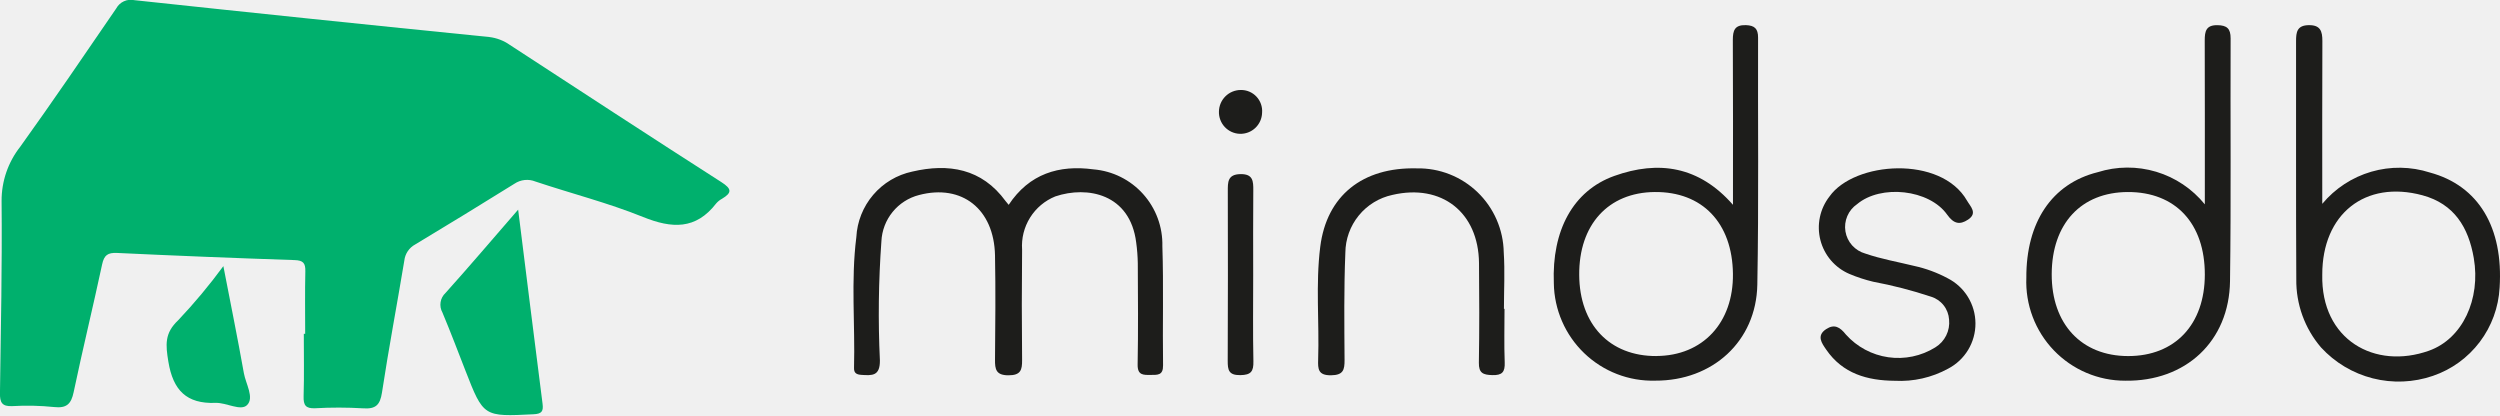
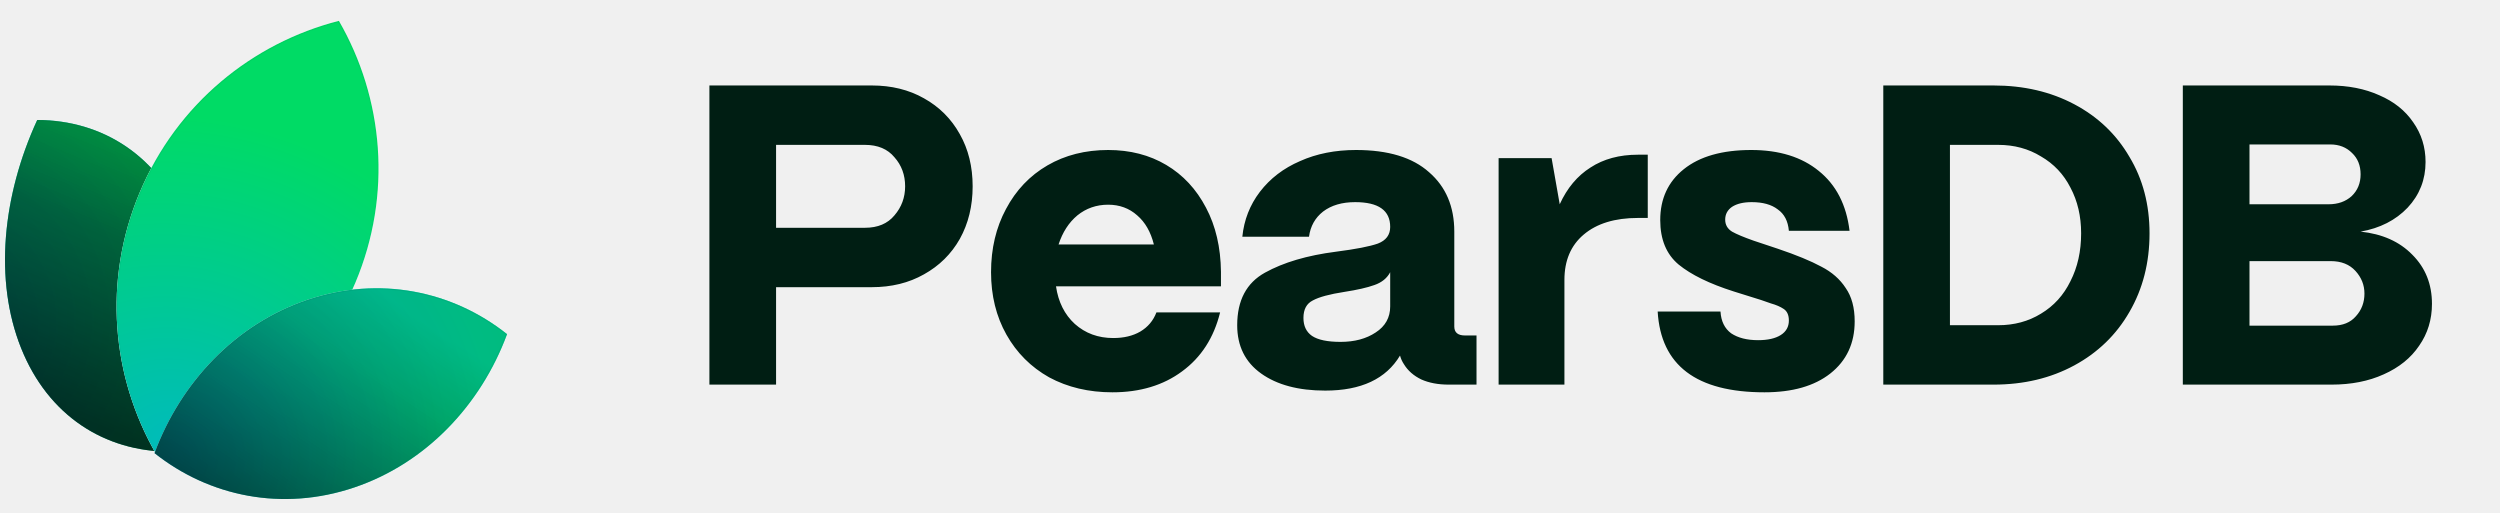
- <svg xmlns="http://www.w3.org/2000/svg" width="1638" height="272" viewBox="0 0 1638 272" fill="none">
-   <g clip-path="url(#clip0_1448_301)">
-     <path d="M339.492 137.348C345.018 181.509 350.147 222.983 355.471 264.432C356.111 269.393 355.09 271.147 349.637 271.423C316.771 273.047 316.795 273.218 304.916 242.746C299.973 230.063 295.152 217.332 289.885 204.779C288.724 202.716 288.296 200.319 288.67 197.981C289.043 195.642 290.197 193.499 291.943 191.902C307.509 174.575 322.589 156.818 339.492 137.348Z" fill="#00B06D" />
-     <path d="M146.347 174.363C151.047 198.681 155.698 221.529 159.782 244.482C161.046 251.587 166.743 260.616 161.865 265.414C157.675 269.539 148.373 263.701 141.226 263.969C122.241 264.692 113.4 255.752 110.313 236.98C108.506 225.962 107.696 218.305 116.795 209.78C127.369 198.599 137.239 186.771 146.347 174.363V174.363Z" fill="#00B06D" />
-     <path d="M199.952 218.719C199.952 205.071 199.741 191.414 200.057 177.765C200.178 172.406 198.687 170.596 193.007 170.409C154.231 169.121 115.461 167.562 76.696 165.732C70.611 165.448 68.204 167.177 66.916 173.21C60.935 201.141 54.145 228.901 48.278 256.84C46.658 264.692 43.652 267.606 35.452 266.697C26.358 265.76 17.205 265.557 8.079 266.088C1.2 266.437 -0.105 263.571 -0.024 257.555C0.568 215.618 1.443 173.681 1.038 131.752C0.963 118.851 5.263 106.306 13.233 96.173C34.665 66.31 55.369 35.903 76.129 5.569C77.249 3.491 79.012 1.835 81.153 0.85C83.294 -0.136 85.697 -0.398 88 0.104C165.481 8.413 243 16.462 320.557 24.252C325.405 24.834 330.034 26.608 334.033 29.416C380.172 59.457 426.237 89.613 472.595 119.289C479.515 123.722 479.726 126.247 473.049 130.242C471.608 131.017 470.32 132.049 469.248 133.287C455.887 150.581 440.256 149.794 421.335 142.162C398.46 132.93 374.337 126.8 350.839 118.948C348.601 118.036 346.174 117.69 343.772 117.94C341.369 118.191 339.065 119.031 337.063 120.385C315.487 133.815 293.812 147.077 272.036 160.17C270.076 161.224 268.401 162.742 267.159 164.591C265.916 166.44 265.142 168.566 264.906 170.783C260.125 199.606 254.663 228.325 250.271 257.205C249.007 265.487 246.066 268.11 237.85 267.533C227.417 266.915 216.958 266.899 206.523 267.485C200.332 267.761 198.752 265.568 198.922 259.674C199.327 246.025 199.052 232.36 199.052 218.703L199.952 218.719Z" fill="#00B06D" />
-     <path d="M660.886 134.214C674.386 113.801 693.898 107.915 716.44 110.968C728.953 112.008 740.595 117.799 748.987 127.157C757.378 136.514 761.884 148.731 761.582 161.308C762.441 187.29 761.656 213.337 762.036 239.352C762.134 246.018 758.422 245.612 753.982 245.652C749.12 245.693 745.239 245.945 745.376 238.808C745.798 216.699 745.587 194.581 745.482 172.464C745.402 167.925 745.054 163.394 744.437 158.897C740.45 126.939 712.438 121.628 691.451 128.684C684.604 131.449 678.807 136.318 674.895 142.591C670.983 148.864 669.156 156.219 669.678 163.598C669.424 187.658 669.424 211.724 669.678 235.795C669.751 242.372 668.819 245.904 660.765 245.896C652.613 245.896 651.851 242.015 651.932 235.625C652.135 212.891 652.37 190.083 651.932 167.333C651.316 136.917 630.216 120.402 602.171 127.775C595.345 129.518 589.26 133.415 584.815 138.891C580.37 144.367 577.802 151.131 577.489 158.182C575.605 184.121 575.278 210.15 576.509 236.128C576.614 246.472 571.412 246.05 564.508 245.628C561.526 245.441 559.468 244.67 559.557 241.162C560.327 212.59 557.459 183.912 561.065 155.446C561.59 145.221 565.474 135.457 572.113 127.674C578.752 119.891 587.773 114.525 597.771 112.413C621.44 106.9 643.27 110.359 658.86 131.753C659.403 132.46 660.003 133.142 660.886 134.214Z" fill="#1D1D1B" />
-     <path d="M1521.55 133.548C1529.94 123.483 1541.13 116.156 1553.69 112.503C1566.26 108.851 1579.63 109.04 1592.09 113.046C1624.05 121.693 1640.26 149.169 1637.75 188.419C1637.06 201.33 1632.53 213.739 1624.74 224.049C1616.95 234.358 1606.26 242.097 1594.05 246.269C1581.35 250.632 1567.65 251.195 1554.63 247.889C1541.61 244.583 1529.84 237.551 1520.74 227.652C1510.06 215.192 1504.29 199.248 1504.53 182.824C1504.24 130.86 1504.46 78.847 1504.38 26.859C1504.38 21.045 1505.04 16.653 1512.53 16.482C1520.31 16.303 1521.65 20.412 1521.62 26.932C1521.46 61.707 1521.55 96.466 1521.55 133.548ZM1521.55 179.918C1520.59 222.658 1556.01 242.437 1591.5 229.771C1613.48 221.936 1625.46 196.002 1620.82 169.054C1617.36 148.999 1608.01 133.564 1587.19 127.945C1549.62 117.812 1521.49 140.254 1521.55 179.918Z" fill="#1D1D1B" />
-     <path d="M1444.6 133.889C1444.6 96.54 1444.66 61.529 1444.54 26.51C1444.54 20.551 1445.35 16.369 1452.88 16.491C1459.08 16.588 1461.52 18.732 1461.5 25.138C1461.28 78.166 1461.85 131.194 1461.11 184.213C1460.57 223.682 1432.01 250.046 1392.39 249.437C1383.66 249.448 1375.02 247.69 1366.99 244.268C1358.95 240.846 1351.7 235.831 1345.65 229.524C1339.6 223.217 1334.89 215.75 1331.8 207.571C1328.71 199.392 1327.3 190.67 1327.66 181.932C1327.49 145.882 1344.22 120.306 1374.45 112.811C1386.9 108.88 1400.25 108.788 1412.76 112.546C1425.27 116.304 1436.36 123.74 1444.6 133.889V133.889ZM1394.3 233.295C1425.03 233.344 1444.54 212.664 1444.6 179.983C1444.68 146.426 1425.42 125.737 1394.2 125.819C1363.54 125.9 1344.39 146.539 1344.28 179.61C1344.17 212.266 1363.74 233.246 1394.3 233.295V233.295Z" fill="#1D1D1B" />
-     <path d="M1135.44 134.196C1135.44 97.407 1135.55 61.804 1135.35 26.208C1135.35 19.964 1136.55 16.262 1143.85 16.465C1149.64 16.652 1151.91 18.795 1151.89 24.674C1151.7 78.619 1152.39 132.58 1151.4 186.51C1150.72 223.664 1122.02 249.581 1084.51 249.402C1075.95 249.639 1067.43 248.17 1059.44 245.08C1051.46 241.99 1044.16 237.342 1037.98 231.404C1031.8 225.466 1026.85 218.358 1023.44 210.491C1020.02 202.624 1018.19 194.155 1018.07 185.576C1016.7 151.036 1030.64 124.973 1057.66 115.278C1086.69 104.893 1113.26 108.864 1135.44 134.196ZM1085.3 233.253C1115.65 233.107 1135.8 211.469 1135.42 179.405C1135.03 146.051 1115.36 125.492 1084.12 125.817C1053.71 126.101 1034.48 147.212 1034.7 180.144C1034.89 212.646 1054.66 233.432 1085.3 233.285V233.253Z" fill="#1D1D1B" />
-     <path d="M1241.54 249.49C1223.47 249.36 1207.33 244.822 1196.51 229.037C1193.68 224.905 1189.97 219.968 1196.44 215.681C1201.91 212.06 1205.56 214.317 1209.45 219.213C1216.68 227.278 1226.5 232.538 1237.21 234.071C1247.91 235.605 1258.82 233.314 1268.01 227.6C1271.07 225.735 1273.55 223.037 1275.15 219.82C1276.75 216.602 1277.4 212.997 1277.04 209.421C1276.83 205.981 1275.57 202.688 1273.43 199.991C1271.29 197.294 1268.37 195.322 1265.07 194.343C1252.74 190.249 1240.14 186.994 1227.36 184.6C1221.99 183.328 1216.74 181.606 1211.66 179.452C1207.02 177.456 1202.9 174.42 1199.61 170.576C1196.33 166.733 1193.97 162.185 1192.72 157.284C1191.47 152.382 1191.35 147.258 1192.39 142.306C1193.42 137.354 1195.58 132.707 1198.69 128.722C1214.94 105.744 1271.68 101.62 1288.77 131.434C1290.98 135.299 1295.91 139.602 1289.48 143.889C1283.99 147.551 1279.99 146.585 1275.78 140.641C1264.04 124.029 1232.38 120.676 1216.8 133.732C1213.95 135.672 1211.71 138.387 1210.36 141.558C1209 144.729 1208.57 148.222 1209.13 151.627C1209.69 155.031 1211.21 158.204 1213.51 160.772C1215.81 163.34 1218.79 165.196 1222.11 166.12C1232.5 169.717 1243.49 171.601 1254.22 174.239C1261.84 175.902 1269.21 178.616 1276.09 182.302C1281.55 185.069 1286.14 189.292 1289.36 194.506C1292.58 199.721 1294.29 205.724 1294.32 211.853C1294.35 217.983 1292.69 224.002 1289.52 229.246C1286.35 234.49 1281.8 238.756 1276.37 241.574C1265.72 247.392 1253.66 250.133 1241.54 249.49V249.49Z" fill="#1D1D1B" />
-     <path d="M985.753 202.341C985.753 214.042 985.437 225.758 985.883 237.442C986.126 243.751 984.262 245.967 977.699 245.772C971.727 245.594 968.842 244.457 968.956 237.653C969.32 215.876 969.264 194.092 969.045 172.316C968.705 139.091 944.557 120.214 912.323 127.7C903.643 129.56 895.856 134.331 890.247 141.225C884.639 148.119 881.544 156.723 881.475 165.617C880.511 188.985 880.802 212.41 880.956 235.81C880.997 242.386 880.106 245.788 872.108 245.886C863.648 245.983 863.454 241.826 863.656 235.631C864.467 210.972 861.931 186.216 865.034 161.631C869.248 128.211 892.706 109.415 928.295 110.316C935.64 110.177 942.941 111.491 949.779 114.18C956.618 116.87 962.86 120.884 968.15 125.993C973.439 131.102 977.672 137.205 980.606 143.954C983.541 150.703 985.119 157.965 985.251 165.325C986.061 177.618 985.381 190.008 985.381 202.358L985.753 202.341Z" fill="#1D1D1B" />
-     <path d="M821.092 180.273C821.092 199.102 820.841 217.939 821.23 236.759C821.368 243.369 819.682 245.691 812.624 245.788C804.967 245.878 804.367 242.37 804.4 236.313C804.586 199.305 804.529 162.297 804.456 125.288C804.456 119.402 804.278 114.27 812.641 114.083C821.003 113.897 821.213 118.647 821.157 124.769C820.978 143.265 821.092 161.769 821.092 180.273Z" fill="#1D1D1B" />
-     <path d="M798.646 73.114C798.699 69.364 800.214 65.784 802.867 63.139C805.52 60.495 809.101 58.995 812.843 58.961C814.778 58.912 816.702 59.273 818.489 60.018C820.275 60.764 821.885 61.879 823.213 63.29C824.541 64.701 825.558 66.377 826.196 68.208C826.834 70.039 827.08 71.985 826.918 73.917C826.865 75.777 826.447 77.609 825.687 79.307C824.928 81.005 823.841 82.537 822.491 83.814C821.141 85.092 819.553 86.09 817.817 86.753C816.082 87.415 814.234 87.729 812.377 87.676C810.521 87.622 808.693 87.203 806.998 86.442C805.304 85.681 803.775 84.593 802.5 83.24C801.225 81.887 800.229 80.296 799.567 78.557C798.906 76.818 798.593 74.966 798.646 73.106V73.114Z" fill="#1D1D1B" />
-   </g>
+ <svg xmlns="http://www.w3.org/2000/svg" width="117" height="24" viewBox="0 0 117 24" fill="none">
+   <path d="M7.953 21.139C4.895 21.13 2.254 19.458 0.987 16.29C-0.281 13.121 0.109 9.163 1.743 5.615C4.801 5.624 7.442 7.296 8.709 10.465C9.977 13.633 9.588 17.591 7.953 21.139Z" fill="white" />
+   <path d="M7.953 21.139C4.895 21.13 2.254 19.458 0.987 16.29C-0.281 13.121 0.109 9.163 1.743 5.615C4.801 5.624 7.442 7.296 8.709 10.465C9.977 13.633 9.588 17.591 7.953 21.139Z" fill="url(#paint0_radial_167_7784)" />
+   <path d="M7.953 21.139C4.895 21.13 2.254 19.458 0.987 16.29C-0.281 13.121 0.109 9.163 1.743 5.615C4.801 5.624 7.442 7.296 8.709 10.465C9.977 13.633 9.588 17.591 7.953 21.139Z" fill="black" fill-opacity="0.5" style="mix-blend-mode:hard-light" />
+   <path d="M7.953 21.139C4.895 21.13 2.254 19.458 0.987 16.29C-0.281 13.121 0.109 9.163 1.743 5.615C4.801 5.624 7.442 7.296 8.709 10.465C9.977 13.633 9.588 17.591 7.953 21.139Z" fill="url(#paint1_linear_167_7784)" fill-opacity="0.5" style="mix-blend-mode:hard-light" />
+   <path d="M7.935 21.111C4.897 21.096 2.274 19.431 1.013 16.279C-0.249 13.124 0.135 9.182 1.761 5.643C4.8 5.659 7.423 7.324 8.683 10.476C9.945 13.63 9.561 17.572 7.935 21.111Z" stroke="url(#paint2_linear_167_7784)" stroke-opacity="0.05" stroke-width="0.056" />
+   <path d="M7.31 21.257C11.354 20.221 14.884 17.375 16.628 13.236C18.373 9.097 17.945 4.587 15.86 0.976C11.816 2.012 8.287 4.858 6.542 8.998C4.797 13.137 5.225 17.646 7.31 21.257Z" fill="white" />
+   <path d="M7.31 21.257C11.354 20.221 14.884 17.375 16.628 13.236C18.373 9.097 17.945 4.587 15.86 0.976C11.816 2.012 8.287 4.858 6.542 8.998C4.797 13.137 5.225 17.646 7.31 21.257Z" fill="url(#paint3_radial_167_7784)" />
+   <path d="M16.602 13.225C14.864 17.349 11.351 20.187 7.324 21.225C5.253 17.624 4.829 13.132 6.568 9.009C8.306 4.885 11.819 2.047 15.846 1.009C17.918 4.61 18.341 9.101 16.602 13.225Z" stroke="url(#paint4_linear_167_7784)" stroke-opacity="0.05" stroke-width="0.056" />
+   <path d="M7.233 21.207C9.789 23.237 13.21 23.951 16.577 22.814C19.944 21.677 22.505 18.945 23.73 15.638C21.175 13.608 17.753 12.894 14.386 14.031C11.02 15.168 8.458 17.901 7.233 21.207Z" fill="white" />
+   <path d="M7.233 21.207C9.789 23.237 13.21 23.951 16.577 22.814C19.944 21.677 22.505 18.945 23.73 15.638C21.175 13.608 17.753 12.894 14.386 14.031C11.02 15.168 8.458 17.901 7.233 21.207Z" fill="url(#paint5_radial_167_7784)" />
+   <path d="M7.233 21.207C9.789 23.237 13.21 23.951 16.577 22.814C19.944 21.677 22.505 18.945 23.73 15.638C21.175 13.608 17.753 12.894 14.386 14.031C11.02 15.168 8.458 17.901 7.233 21.207Z" fill="black" fill-opacity="0.2" style="mix-blend-mode:hard-light" />
+   <path d="M7.233 21.207C9.789 23.237 13.21 23.951 16.577 22.814C19.944 21.677 22.505 18.945 23.73 15.638C21.175 13.608 17.753 12.894 14.386 14.031C11.02 15.168 8.458 17.901 7.233 21.207Z" fill="url(#paint6_linear_167_7784)" fill-opacity="0.5" style="mix-blend-mode:hard-light" />
+   <path d="M16.568 22.787C13.217 23.918 9.813 23.212 7.267 21.198C8.492 17.907 11.044 15.189 14.395 14.058C17.746 12.927 21.15 13.633 23.696 15.648C22.472 18.938 19.919 21.656 16.568 22.787Z" stroke="url(#paint7_linear_167_7784)" stroke-opacity="0.05" stroke-width="0.056" />
+   <path d="M33.2 18V4H40.8C41.72 4 42.533 4.2 43.24 4.6C43.96 5 44.52 5.56 44.92 6.28C45.32 6.987 45.52 7.8 45.52 8.72C45.52 9.64 45.32 10.46 44.92 11.18C44.52 11.887 43.96 12.44 43.24 12.84C42.533 13.24 41.72 13.44 40.8 13.44H36.32V18H33.2ZM40.48 10.66C41.08 10.66 41.54 10.467 41.86 10.08C42.193 9.693 42.36 9.24 42.36 8.72C42.36 8.187 42.193 7.733 41.86 7.36C41.54 6.973 41.08 6.78 40.48 6.78H36.32V10.66H40.48ZM52.061 18.36C50.954 18.36 49.968 18.127 49.101 17.66C48.248 17.18 47.581 16.513 47.101 15.66C46.621 14.807 46.381 13.833 46.381 12.74C46.381 11.633 46.614 10.647 47.081 9.78C47.548 8.9 48.194 8.22 49.021 7.74C49.848 7.26 50.794 7.02 51.861 7.02C52.888 7.02 53.794 7.253 54.581 7.72C55.368 8.187 55.988 8.853 56.441 9.72C56.894 10.573 57.128 11.573 57.141 12.72V13.4H49.421C49.528 14.133 49.821 14.72 50.301 15.16C50.794 15.6 51.394 15.82 52.101 15.82C52.594 15.82 53.014 15.72 53.361 15.52C53.721 15.307 53.974 15.007 54.121 14.62H57.101C56.808 15.807 56.214 16.727 55.321 17.38C54.441 18.033 53.354 18.36 52.061 18.36ZM54.001 11.44C53.854 10.853 53.594 10.4 53.221 10.08C52.848 9.747 52.394 9.58 51.861 9.58C51.314 9.58 50.834 9.747 50.421 10.08C50.021 10.413 49.728 10.867 49.541 11.44H54.001ZM62.021 18.28C60.767 18.28 59.767 18.013 59.021 17.48C58.274 16.947 57.901 16.193 57.901 15.22C57.901 14.06 58.334 13.24 59.201 12.76C60.067 12.28 61.174 11.953 62.521 11.78C63.454 11.66 64.107 11.533 64.481 11.4C64.867 11.253 65.061 10.993 65.061 10.62C65.061 9.847 64.514 9.46 63.421 9.46C62.807 9.46 62.307 9.607 61.921 9.9C61.547 10.193 61.327 10.587 61.261 11.08H58.141C58.221 10.293 58.494 9.593 58.961 8.98C59.441 8.353 60.067 7.873 60.841 7.54C61.614 7.193 62.487 7.02 63.461 7.02C64.967 7.02 66.107 7.367 66.881 8.06C67.667 8.74 68.061 9.667 68.061 10.84V15.28C68.061 15.56 68.227 15.7 68.561 15.7H69.101V18H67.801C67.307 18 66.881 17.92 66.521 17.76C66.161 17.587 65.887 17.347 65.701 17.04C65.621 16.92 65.561 16.787 65.521 16.64C64.867 17.733 63.701 18.28 62.021 18.28ZM62.741 16C63.394 16 63.941 15.853 64.381 15.56C64.834 15.267 65.061 14.86 65.061 14.34V12.74C64.914 13.02 64.667 13.22 64.321 13.34C63.987 13.46 63.521 13.567 62.921 13.66C62.227 13.767 61.734 13.9 61.441 14.06C61.147 14.207 61.001 14.48 61.001 14.88C61.001 15.253 61.134 15.533 61.401 15.72C61.681 15.907 62.127 16 62.741 16ZM70.135 18V7.4H72.615L72.995 9.56C73.341 8.8 73.822 8.227 74.435 7.84C75.048 7.44 75.788 7.24 76.655 7.24H77.115V10.2H76.655C75.575 10.2 74.728 10.46 74.115 10.98C73.515 11.487 73.215 12.193 73.215 13.1V18H70.135ZM82.579 18.36C79.392 18.36 77.726 17.1 77.579 14.58H80.519C80.546 15.033 80.712 15.373 81.019 15.6C81.339 15.813 81.759 15.92 82.279 15.92C82.732 15.92 83.086 15.84 83.339 15.68C83.592 15.52 83.719 15.293 83.719 15C83.719 14.747 83.639 14.567 83.479 14.46C83.319 14.353 83.119 14.267 82.879 14.2C82.652 14.12 82.499 14.067 82.419 14.04L81.139 13.64C80.006 13.28 79.146 12.86 78.559 12.38C77.986 11.9 77.699 11.207 77.699 10.3C77.699 9.3 78.066 8.507 78.799 7.92C79.546 7.32 80.599 7.02 81.959 7.02C83.266 7.02 84.319 7.347 85.119 8C85.932 8.653 86.412 9.587 86.559 10.8H83.719C83.679 10.347 83.506 10.013 83.199 9.8C82.906 9.573 82.499 9.46 81.979 9.46C81.592 9.46 81.286 9.533 81.059 9.68C80.846 9.827 80.739 10.027 80.739 10.28C80.739 10.52 80.846 10.707 81.059 10.84C81.272 10.96 81.606 11.1 82.059 11.26L83.199 11.64C84.066 11.933 84.746 12.213 85.239 12.48C85.732 12.733 86.112 13.067 86.379 13.48C86.659 13.88 86.799 14.4 86.799 15.04C86.799 16.067 86.419 16.88 85.659 17.48C84.912 18.067 83.886 18.36 82.579 18.36ZM88.138 18V4H93.297C94.711 4 95.971 4.293 97.078 4.88C98.184 5.467 99.044 6.287 99.657 7.34C100.284 8.38 100.598 9.573 100.598 10.92C100.598 12.293 100.284 13.52 99.657 14.6C99.044 15.667 98.184 16.5 97.078 17.1C95.971 17.7 94.711 18 93.297 18H88.138ZM93.517 15.22C94.264 15.22 94.931 15.04 95.517 14.68C96.118 14.32 96.578 13.813 96.897 13.16C97.231 12.507 97.397 11.76 97.397 10.92C97.397 10.12 97.231 9.407 96.897 8.78C96.578 8.153 96.118 7.667 95.517 7.32C94.931 6.96 94.264 6.78 93.517 6.78H91.257V15.22H93.517ZM102.156 18V4H109.016C109.896 4 110.676 4.153 111.356 4.46C112.036 4.753 112.563 5.173 112.936 5.72C113.323 6.267 113.516 6.887 113.516 7.58C113.516 8.407 113.236 9.12 112.676 9.72C112.116 10.307 111.383 10.68 110.476 10.84C111.49 10.947 112.296 11.307 112.896 11.92C113.51 12.533 113.816 13.3 113.816 14.22C113.816 14.953 113.616 15.607 113.216 16.18C112.83 16.753 112.276 17.2 111.556 17.52C110.85 17.84 110.036 18 109.116 18H102.156ZM108.976 9.56C109.416 9.56 109.776 9.433 110.056 9.18C110.336 8.913 110.476 8.573 110.476 8.16C110.476 7.747 110.343 7.413 110.076 7.16C109.81 6.893 109.47 6.76 109.056 6.76H105.276V9.56H108.976ZM109.176 15.24C109.643 15.24 110.003 15.093 110.256 14.8C110.523 14.507 110.656 14.153 110.656 13.74C110.656 13.34 110.516 12.987 110.236 12.68C109.956 12.373 109.57 12.22 109.076 12.22H105.276V15.24H109.176Z" fill="#001E13" />
  <defs>
-     <clipPath id="clip0_1448_301">
-       <rect width="1638" height="272" fill="white" />
-     </clipPath>
+     <radialGradient id="paint0_radial_167_7784" cx="0" cy="0" r="1" gradientUnits="userSpaceOnUse" gradientTransform="translate(-3.00541 15.023) rotate(-10.029) scale(17.9572 17.784)">
+       <stop stop-color="#00B0BB" />
+       <stop offset="1" stop-color="#00DB65" />
+     </radialGradient>
+     <linearGradient id="paint1_linear_167_7784" x1="7.39" y1="4.813" x2="1.629" y2="18.689" gradientUnits="userSpaceOnUse">
+       <stop stop-color="#18E299" />
+       <stop offset="1" />
+     </linearGradient>
+     <linearGradient id="paint2_linear_167_7784" x1="7.948" y1="8.016" x2="1.761" y2="18.746" gradientUnits="userSpaceOnUse">
+       <stop />
+       <stop offset="1" stop-opacity="0" />
+     </linearGradient>
+     <radialGradient id="paint3_radial_167_7784" cx="0" cy="0" r="1" gradientUnits="userSpaceOnUse" gradientTransform="translate(8.11404 20.8822) rotate(-75.7542) scale(21.6246 23.7772)">
+       <stop stop-color="#00BBBB" />
+       <stop offset="0.713" stop-color="#00DB65" />
+     </radialGradient>
+     <linearGradient id="paint4_linear_167_7784" x1="7.602" y1="5.871" x2="15.556" y2="16.372" gradientUnits="userSpaceOnUse">
+       <stop />
+       <stop offset="1" stop-opacity="0" />
+     </linearGradient>
+     <radialGradient id="paint5_radial_167_7784" cx="0" cy="0" r="1" gradientUnits="userSpaceOnUse" gradientTransform="translate(7.84494 21.5181) rotate(-20.3525) scale(18.5603 17.32)">
+       <stop stop-color="#00B0BB" />
+       <stop offset="1" stop-color="#00DB65" />
+     </radialGradient>
+     <linearGradient id="paint6_linear_167_7784" x1="16.807" y1="13.007" x2="10.04" y2="22.994" gradientUnits="userSpaceOnUse">
+       <stop stop-color="#00B1BC" />
+       <stop offset="1" />
+     </linearGradient>
+     <linearGradient id="paint7_linear_167_7784" x1="16.807" y1="13.007" x2="14.168" y2="23.841" gradientUnits="userSpaceOnUse">
+       <stop />
+       <stop offset="1" stop-opacity="0" />
+     </linearGradient>
  </defs>
</svg>
